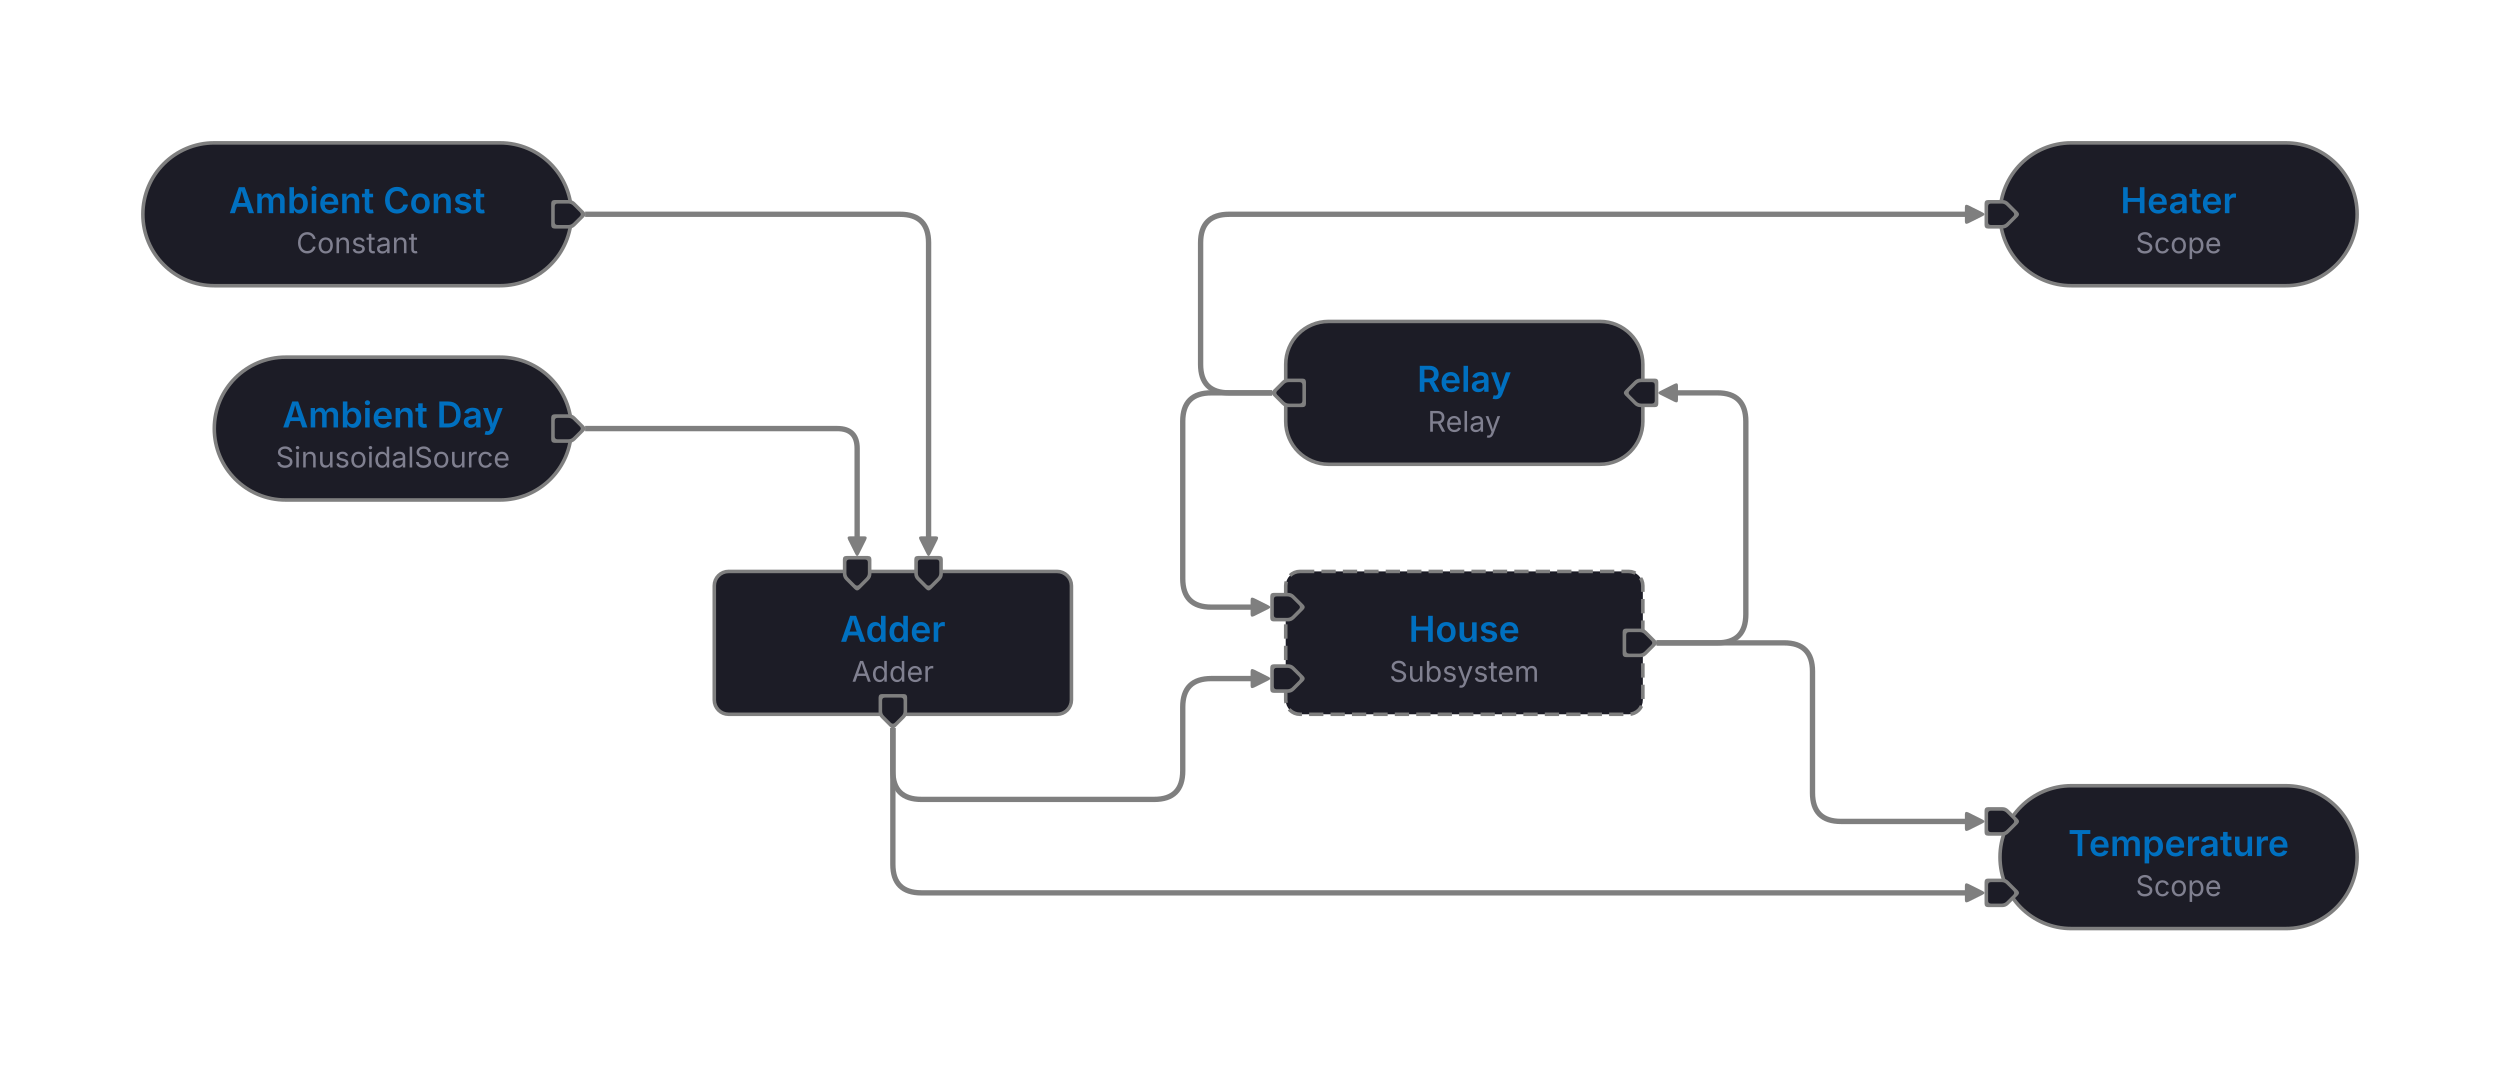
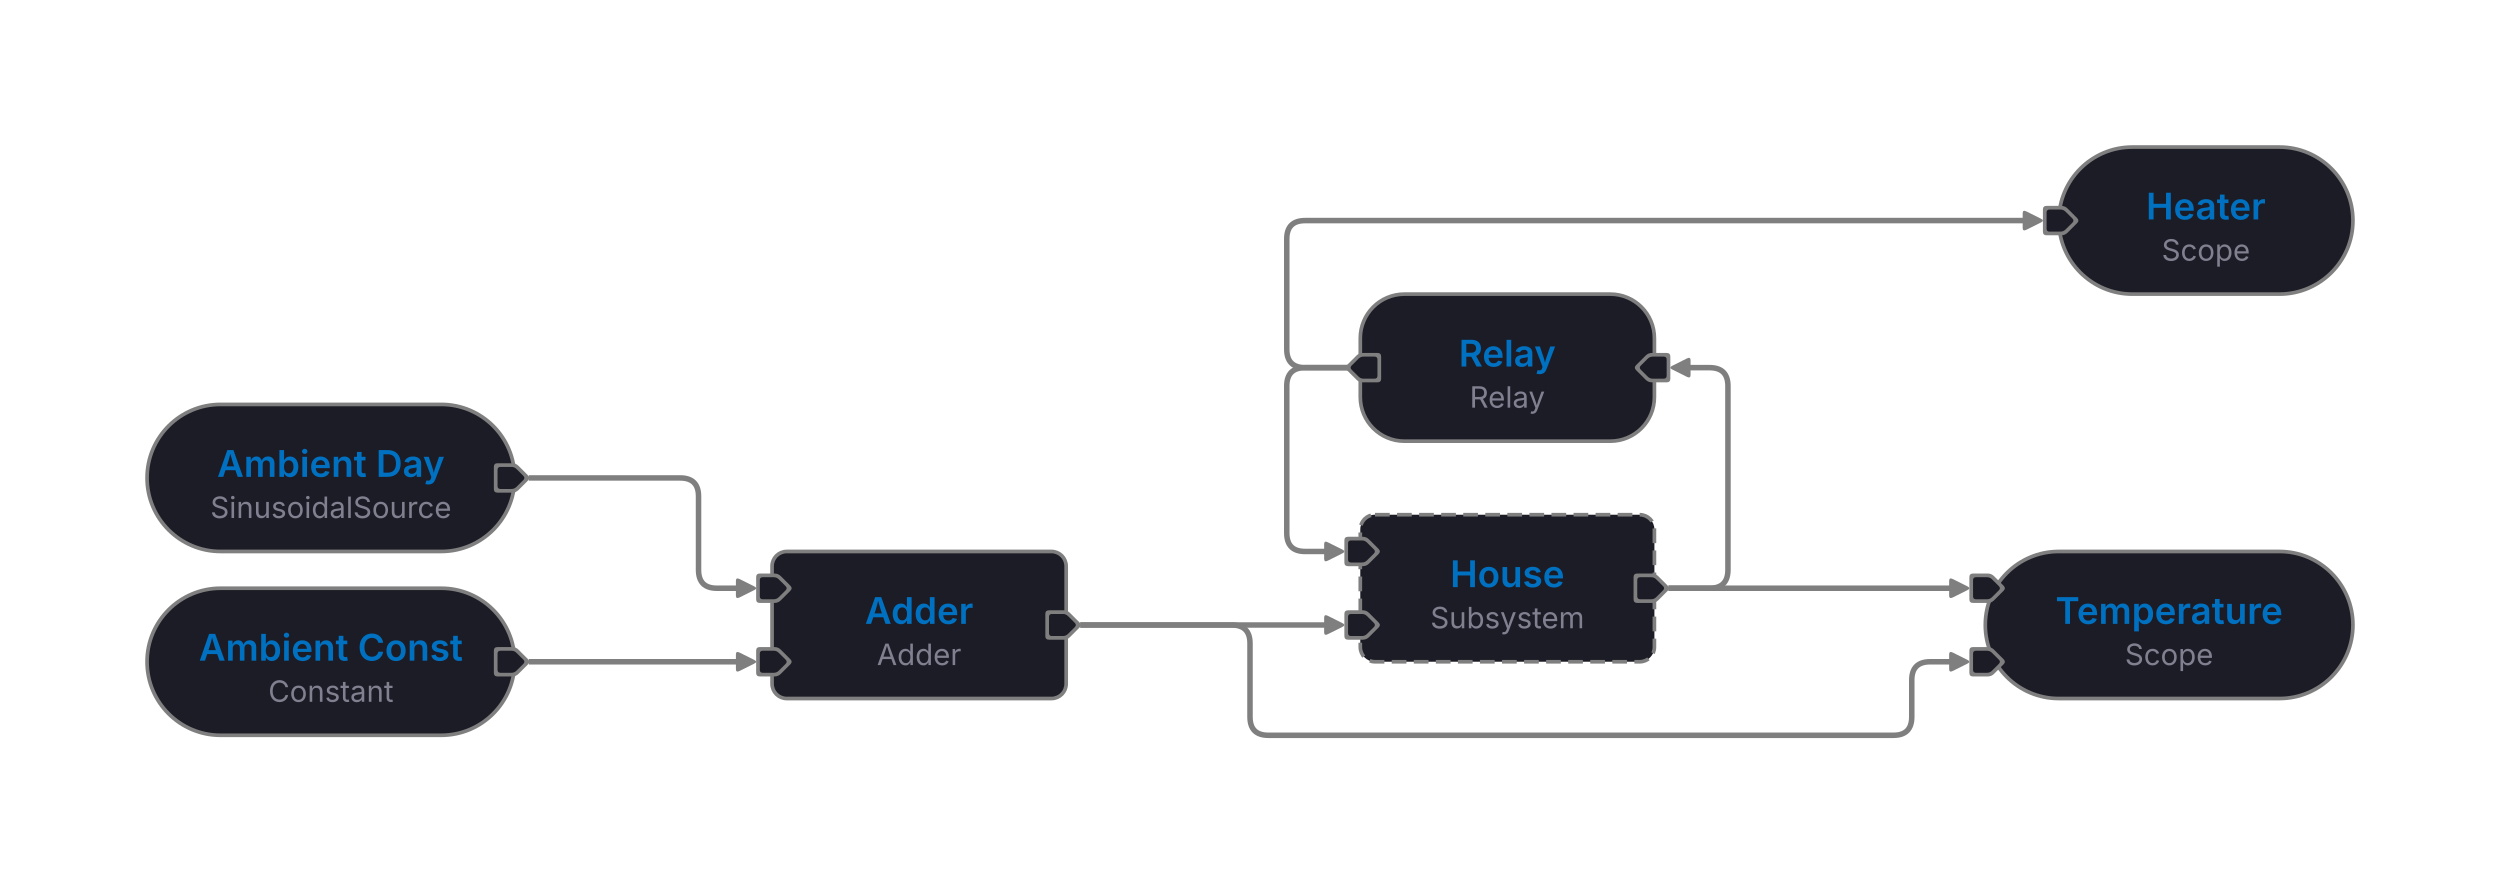
- <svg xmlns="http://www.w3.org/2000/svg" width="700" height="300" viewBox="300 80 700 300">
+ <svg xmlns="http://www.w3.org/2000/svg" width="680" height="240" viewBox="300 100 680 240">
  <g class="edges">
    <g class="edge">
-       <path d="M656.167 190L651.167 190L 639.167,190Q 631.167,190 631.167,198L 631.167,242Q 631.167,250 639.167,250L651.167 250" fill="none" stroke="#7F7F7F" stroke-width="1.5" />
-       <g transform="translate(651.1667, 250) rotate(0) translate(5, 0)">
+       <path d="M 666.167 200 L 668.083 200 Q 670 200 668.083 200 L 655 200 Q 650 200 650 205 L 650 245 Q 650 250 655 250 L 661.167 250" fill="none" stroke="#7F7F7F" stroke-width="1.5" />
+       <g transform="translate(661.1667, 250) rotate(0.00004697754) translate(5, 0)">
        <path d="M -5 -2.5 L -1 -0.5 Q 0 0 -1 0.5 L -5 2.5 Q -6 3 -6 2 L -6 -2 Q -6 -3 -5 -2.5 Z" fill="#7F7F7F" />
      </g>
    </g>
    <g class="edge">
-       <path d="M763.833 260L768.833 260L 780.833,260Q 788.833,260 788.833,252L 788.833,198Q 788.833,190 780.833,190L768.833 190" fill="none" stroke="#7F7F7F" stroke-width="1.5" />
-       <g transform="translate(768.8333, 190) rotate(180) translate(5, 0)">
+       <path d="M 753.833 260 L 756.917 260 Q 760 260 763.083 260 L 765 260 Q 770 260 770 255 L 770 205 Q 770 200 765 200 L 758.833 200" fill="none" stroke="#7F7F7F" stroke-width="1.5" />
+       <g transform="translate(758.8335, 200) rotate(179.9999) translate(5, 0)">
        <path d="M -5 -2.5 L -1 -0.5 Q 0 0 -1 0.5 L -5 2.5 Q -6 3 -6 2 L -6 -2 Q -6 -3 -5 -2.5 Z" fill="#7F7F7F" />
      </g>
    </g>
    <g class="edge">
-       <path d="M763.833 260L783.833 260L 799.5,260Q 807.5,260 807.5,268L 807.5,302Q 807.5,310 815.5,310L831.167 310L851.167 310" fill="none" stroke="#7F7F7F" stroke-width="1.5" />
-       <g transform="translate(851.1667, 310) rotate(0) translate(5, 0)">
+       <path d="M 753.833 260 L 756.917 260 Q 760 260 763.083 260 L 815 260 Q 820 260 825 260 L 831.167 260" fill="none" stroke="#7F7F7F" stroke-width="1.5" />
+       <g transform="translate(831.1667, 260) rotate(0.0001909033) translate(5, 0)">
        <path d="M -5 -2.5 L -1 -0.5 Q 0 0 -1 0.5 L -5 2.5 Q -6 3 -6 2 L -6 -2 Q -6 -3 -5 -2.5 Z" fill="#7F7F7F" />
      </g>
    </g>
    <g class="edge">
-       <path d="M463.833 140L483.833 140L 552,140Q 560,140 560,148L560 211.167L560 231.167" fill="none" stroke="#7F7F7F" stroke-width="1.5" />
-       <g transform="translate(560, 231.1667) rotate(90) translate(5, 0)">
+       <path d="M 443.833 280 L 446.917 280 Q 450 280 453.083 280 L 485 280 Q 490 280 495 280 L 501.167 280" fill="none" stroke="#7F7F7F" stroke-width="1.5" />
+       <g transform="translate(501.1667, 280.0001) rotate(0.0003474953) translate(5, 0)">
        <path d="M -5 -2.5 L -1 -0.5 Q 0 0 -1 0.5 L -5 2.5 Q -6 3 -6 2 L -6 -2 Q -6 -3 -5 -2.5 Z" fill="#7F7F7F" />
      </g>
    </g>
    <g class="edge">
-       <path d="M463.833 200L483.833 200L 534.417,200Q 540,200 540,205.583L540 211.167L540 231.167" fill="none" stroke="#7F7F7F" stroke-width="1.5" />
-       <g transform="translate(540, 231.1667) rotate(90) translate(5, 0)">
+       <path d="M 443.833 230 L 446.917 230 Q 450 230 453.083 230 L 485 230 Q 490 230 490 235 L 490 255 Q 490 260 495 260 L 501.167 260" fill="none" stroke="#7F7F7F" stroke-width="1.5" />
+       <g transform="translate(501.1667, 260) rotate(0.0001909036) translate(5, 0)">
        <path d="M -5 -2.5 L -1 -0.5 Q 0 0 -1 0.5 L -5 2.5 Q -6 3 -6 2 L -6 -2 Q -6 -3 -5 -2.5 Z" fill="#7F7F7F" />
      </g>
    </g>
    <g class="edge">
-       <path d="M550 283.833L 550,295.833Q 550,303.833 558,303.833L 623.167,303.833Q 631.167,303.833 631.167,295.833L 631.167,278Q 631.167,270 639.167,270L651.167 270" fill="none" stroke="#7F7F7F" stroke-width="1.5" />
-       <g transform="translate(651.1667, 270) rotate(0) translate(5, 0)">
+       <path d="M 593.833 270 L 596.917 270 Q 600 270 603.083 270 L 645 270 Q 650 270 655 270 L 661.167 270" fill="none" stroke="#7F7F7F" stroke-width="1.5" />
+       <g transform="translate(661.1667, 270.0001) rotate(0.0003474956) translate(5, 0)">
        <path d="M -5 -2.5 L -1 -0.5 Q 0 0 -1 0.5 L -5 2.5 Q -6 3 -6 2 L -6 -2 Q -6 -3 -5 -2.5 Z" fill="#7F7F7F" />
      </g>
    </g>
    <g class="edge">
-       <path d="M550 283.833L550 303.833L 550,322Q 550,330 558,330L831.167 330L851.167 330" fill="none" stroke="#7F7F7F" stroke-width="1.5" />
-       <g transform="translate(851.1667, 330) rotate(0) translate(5, 0)">
+       <path d="M 593.833 270 L 596.917 270 Q 600 270 603.083 270 L 635 270 Q 640 270 640 275 L 640 295 Q 640 300 645 300 L 815 300 Q 820 300 820 295 L 820 285 Q 820 280 825 280 L 831.167 280" fill="none" stroke="#7F7F7F" stroke-width="1.5" />
+       <g transform="translate(831.1667, 280.0001) rotate(0.0003474947) translate(5, 0)">
        <path d="M -5 -2.5 L -1 -0.5 Q 0 0 -1 0.5 L -5 2.5 Q -6 3 -6 2 L -6 -2 Q -6 -3 -5 -2.5 Z" fill="#7F7F7F" />
      </g>
    </g>
    <g class="edge">
-       <path d="M656.167 190L 644.167,190Q 636.167,190 636.167,182L 636.167,148Q 636.167,140 644.167,140L831.167 140L851.167 140" fill="none" stroke="#7F7F7F" stroke-width="1.5" />
-       <g transform="translate(851.1667, 140) rotate(0) translate(5, 0)">
+       <path d="M 666.167 200 L 668.083 200 Q 670 200 668.083 200 L 655 200 Q 650 200 650 195 L 650 165 Q 650 160 655 160 L 835 160 Q 840 160 845 160 L 851.167 160" fill="none" stroke="#7F7F7F" stroke-width="1.5" />
+       <g transform="translate(851.1667, 160) rotate(0.0001252731) translate(5, 0)">
        <path d="M -5 -2.5 L -1 -0.5 Q 0 0 -1 0.5 L -5 2.5 Q -6 3 -6 2 L -6 -2 Q -6 -3 -5 -2.5 Z" fill="#7F7F7F" />
      </g>
    </g>
  </g>
  <g class="nodes">
    <g class="node" data-id="07cc8b10-cb17-4c88-8e35-0c2482ed003b">
-       <rect x="660" y="170" width="100" height="40" rx="12" fill="#1c1c26" />
-       <rect x="660" y="170" width="100" height="40" rx="12" fill="none" stroke="#7F7F7F" stroke-width="1" />
-       <text x="710" y="186" text-anchor="middle" dominant-baseline="middle" fill="#0070C0" font-size="10" font-weight="600" font-family="system-ui, -apple-system, sans-serif">Relay</text>
-       <text x="710" y="198" text-anchor="middle" dominant-baseline="middle" fill="#808090" font-size="8" font-family="system-ui, -apple-system, sans-serif">Relay</text>
-       <g transform="translate(754.33, 186.00)">
+       <rect x="670" y="180" width="80" height="40" rx="12" fill="#1c1c26" />
+       <rect x="670" y="180" width="80" height="40" rx="12" fill="none" stroke="#7F7F7F" stroke-width="1" />
+       <text x="710" y="196" text-anchor="middle" dominant-baseline="middle" fill="#0070C0" font-size="10" font-weight="600" font-family="system-ui, -apple-system, sans-serif">Relay</text>
+       <text x="710" y="208" text-anchor="middle" dominant-baseline="middle" fill="#808090" font-size="8" font-family="system-ui, -apple-system, sans-serif">Relay</text>
+       <g transform="translate(744.33, 196.00)">
        <path d="M 5.00 0.00 L 9.00 0.00 Q 10.00 0.00 10.00 1.00 L 10.00 7.00 Q 10.00 8.00 9.00 8.00 L 5.00 8.00 Q 4.00 8.00 3.29 7.29 L 0.71 4.71 Q 0.00 4.00 0.71 3.29 L 3.29 0.71 Q 4.00 0.00 5.00 0.00 Z" fill="#7F7F7F" />
        <path d="M 4.21 0.00 L 7.20 0.00 Q 8.00 0.00 8.00 0.80 L 8.00 5.20 Q 8.00 6.00 7.20 6.00 L 4.21 6.00 Q 3.41 6.00 2.85 5.43 L 0.98 3.57 Q 0.41 3.00 0.98 2.43 L 2.85 0.57 Q 3.41 0.00 4.21 0.00 Z" fill="#1c1c26" transform="translate(1, 1)" />
      </g>
-       <g transform="translate(655.67, 186.00)">
+       <g transform="translate(665.67, 196.00)">
        <path d="M 5.00 0.00 L 9.00 0.00 Q 10.00 0.00 10.00 1.00 L 10.00 7.00 Q 10.00 8.00 9.00 8.00 L 5.00 8.00 Q 4.00 8.00 3.29 7.29 L 0.71 4.71 Q 0.00 4.00 0.71 3.29 L 3.29 0.71 Q 4.00 0.00 5.00 0.00 Z" fill="#7F7F7F" />
        <path d="M 4.21 0.00 L 7.20 0.00 Q 8.00 0.00 8.00 0.80 L 8.00 5.20 Q 8.00 6.00 7.20 6.00 L 4.21 6.00 Q 3.41 6.00 2.85 5.43 L 0.98 3.57 Q 0.41 3.00 0.98 2.43 L 2.85 0.57 Q 3.41 0.00 4.21 0.00 Z" fill="#1c1c26" transform="translate(1, 1)" />
      </g>
    </g>
    <g class="node" data-id="62d00cb6-4196-4a37-b9da-ab858bc7ba2d">
-       <rect x="340" y="120" width="120" height="40" rx="20" fill="#1c1c26" />
-       <rect x="340" y="120" width="120" height="40" rx="20" fill="none" stroke="#7F7F7F" stroke-width="1" />
-       <text x="400" y="136" text-anchor="middle" dominant-baseline="middle" fill="#0070C0" font-size="10" font-weight="600" font-family="system-ui, -apple-system, sans-serif">Ambient Const</text>
-       <text x="400" y="148" text-anchor="middle" dominant-baseline="middle" fill="#808090" font-size="8" font-family="system-ui, -apple-system, sans-serif">Constant</text>
-       <g transform="translate(454.33, 136.00)">
+       <rect x="340" y="260" width="100" height="40" rx="20" fill="#1c1c26" />
+       <rect x="340" y="260" width="100" height="40" rx="20" fill="none" stroke="#7F7F7F" stroke-width="1" />
+       <text x="390" y="276" text-anchor="middle" dominant-baseline="middle" fill="#0070C0" font-size="10" font-weight="600" font-family="system-ui, -apple-system, sans-serif">Ambient Const</text>
+       <text x="390" y="288" text-anchor="middle" dominant-baseline="middle" fill="#808090" font-size="8" font-family="system-ui, -apple-system, sans-serif">Constant</text>
+       <g transform="translate(434.33, 276.00)">
        <path d="M 1.00 0.00 L 5.00 0.00 Q 6.00 0.00 6.71 0.71 L 9.29 3.29 Q 10.00 4.00 9.29 4.71 L 6.71 7.29 Q 6.00 8.00 5.00 8.00 L 1.00 8.00 Q 0.00 8.00 0.00 7.00 L 0.00 1.00 Q 0.00 0.00 1.00 0.00 Z" fill="#7F7F7F" />
        <path d="M 0.80 0.00 L 3.79 0.00 Q 4.59 0.00 5.15 0.57 L 7.02 2.43 Q 7.59 3.00 7.02 3.57 L 5.15 5.43 Q 4.59 6.00 3.79 6.00 L 0.80 6.00 Q 0.00 6.00 0.00 5.20 L 0.00 0.80 Q 0.00 0.00 0.80 0.00 Z" fill="#1c1c26" transform="translate(1, 1)" />
      </g>
    </g>
    <g class="node" data-id="e9ec04e8-6f0b-4a0a-96ef-b0fcb78fba8b">
-       <rect x="360" y="180" width="100" height="40" rx="20" fill="#1c1c26" />
-       <rect x="360" y="180" width="100" height="40" rx="20" fill="none" stroke="#7F7F7F" stroke-width="1" />
-       <text x="410" y="196" text-anchor="middle" dominant-baseline="middle" fill="#0070C0" font-size="10" font-weight="600" font-family="system-ui, -apple-system, sans-serif">Ambient Day</text>
-       <text x="410" y="208" text-anchor="middle" dominant-baseline="middle" fill="#808090" font-size="8" font-family="system-ui, -apple-system, sans-serif">SinusoidalSource</text>
-       <g transform="translate(454.33, 196.00)">
+       <rect x="340" y="210" width="100" height="40" rx="20" fill="#1c1c26" />
+       <rect x="340" y="210" width="100" height="40" rx="20" fill="none" stroke="#7F7F7F" stroke-width="1" />
+       <text x="390" y="226" text-anchor="middle" dominant-baseline="middle" fill="#0070C0" font-size="10" font-weight="600" font-family="system-ui, -apple-system, sans-serif">Ambient Day</text>
+       <text x="390" y="238" text-anchor="middle" dominant-baseline="middle" fill="#808090" font-size="8" font-family="system-ui, -apple-system, sans-serif">SinusoidalSource</text>
+       <g transform="translate(434.33, 226.00)">
        <path d="M 1.00 0.00 L 5.00 0.00 Q 6.00 0.00 6.71 0.71 L 9.29 3.29 Q 10.00 4.00 9.29 4.71 L 6.71 7.29 Q 6.00 8.00 5.00 8.00 L 1.00 8.00 Q 0.00 8.00 0.00 7.00 L 0.00 1.00 Q 0.00 0.00 1.00 0.00 Z" fill="#7F7F7F" />
        <path d="M 0.80 0.00 L 3.79 0.00 Q 4.59 0.00 5.15 0.57 L 7.02 2.43 Q 7.59 3.00 7.02 3.57 L 5.15 5.43 Q 4.59 6.00 3.79 6.00 L 0.80 6.00 Q 0.00 6.00 0.00 5.20 L 0.00 0.80 Q 0.00 0.00 0.80 0.00 Z" fill="#1c1c26" transform="translate(1, 1)" />
      </g>
    </g>
    <g class="node" data-id="2eaf0529-6a47-4a10-b162-d94d188c97d6">
-       <rect x="500" y="240" width="100" height="40" rx="4" fill="#1c1c26" />
-       <rect x="500" y="240" width="100" height="40" rx="4" fill="none" stroke="#7F7F7F" stroke-width="1" />
-       <text x="550" y="256" text-anchor="middle" dominant-baseline="middle" fill="#0070C0" font-size="10" font-weight="600" font-family="system-ui, -apple-system, sans-serif">Adder</text>
-       <text x="550" y="268" text-anchor="middle" dominant-baseline="middle" fill="#808090" font-size="8" font-family="system-ui, -apple-system, sans-serif">Adder</text>
-       <g transform="translate(536.00, 235.67)">
-         <path d="M 1.00 0.00 L 7.00 0.00 Q 8.00 0.00 8.00 1.00 L 8.00 5.00 Q 8.00 6.00 7.29 6.71 L 4.71 9.29 Q 4.00 10.00 3.29 9.29 L 0.71 6.71 Q 0.00 6.00 0.00 5.00 L 0.00 1.00 Q 0.00 0.00 1.00 0.00 Z" fill="#7F7F7F" />
-         <path d="M 0.80 0.00 L 5.20 0.00 Q 6.00 0.00 6.00 0.80 L 6.00 3.79 Q 6.00 4.59 5.43 5.15 L 3.57 7.02 Q 3.00 7.59 2.43 7.02 L 0.57 5.15 Q 0.00 4.59 0.00 3.79 L 0.00 0.80 Q 0.00 0.00 0.80 0.00 Z" fill="#1c1c26" transform="translate(1, 1)" />
+       <rect x="510" y="250" width="80" height="40" rx="4" fill="#1c1c26" />
+       <rect x="510" y="250" width="80" height="40" rx="4" fill="none" stroke="#7F7F7F" stroke-width="1" />
+       <text x="550" y="266" text-anchor="middle" dominant-baseline="middle" fill="#0070C0" font-size="10" font-weight="600" font-family="system-ui, -apple-system, sans-serif">Adder</text>
+       <text x="550" y="278" text-anchor="middle" dominant-baseline="middle" fill="#808090" font-size="8" font-family="system-ui, -apple-system, sans-serif">Adder</text>
+       <g transform="translate(505.67, 256.00)">
+         <path d="M 1.00 0.00 L 5.00 0.00 Q 6.00 0.00 6.71 0.71 L 9.29 3.29 Q 10.00 4.00 9.29 4.71 L 6.71 7.29 Q 6.00 8.00 5.00 8.00 L 1.00 8.00 Q 0.00 8.00 0.00 7.00 L 0.00 1.00 Q 0.00 0.00 1.00 0.00 Z" fill="#7F7F7F" />
+         <path d="M 0.80 0.00 L 3.79 0.00 Q 4.59 0.00 5.15 0.57 L 7.02 2.43 Q 7.59 3.00 7.02 3.57 L 5.15 5.43 Q 4.59 6.00 3.79 6.00 L 0.80 6.00 Q 0.00 6.00 0.00 5.20 L 0.00 0.80 Q 0.00 0.00 0.80 0.00 Z" fill="#1c1c26" transform="translate(1, 1)" />
      </g>
-       <g transform="translate(556.00, 235.67)">
-         <path d="M 1.00 0.00 L 7.00 0.00 Q 8.00 0.00 8.00 1.00 L 8.00 5.00 Q 8.00 6.00 7.29 6.71 L 4.71 9.29 Q 4.00 10.00 3.29 9.29 L 0.71 6.71 Q 0.00 6.00 0.00 5.00 L 0.00 1.00 Q 0.00 0.00 1.00 0.00 Z" fill="#7F7F7F" />
-         <path d="M 0.80 0.00 L 5.20 0.00 Q 6.00 0.00 6.00 0.80 L 6.00 3.79 Q 6.00 4.59 5.43 5.15 L 3.57 7.02 Q 3.00 7.59 2.43 7.02 L 0.57 5.15 Q 0.00 4.59 0.00 3.79 L 0.00 0.80 Q 0.00 0.00 0.80 0.00 Z" fill="#1c1c26" transform="translate(1, 1)" />
+       <g transform="translate(505.67, 276.00)">
+         <path d="M 1.00 0.00 L 5.00 0.00 Q 6.00 0.00 6.71 0.71 L 9.29 3.29 Q 10.00 4.00 9.29 4.71 L 6.71 7.29 Q 6.00 8.00 5.00 8.00 L 1.00 8.00 Q 0.00 8.00 0.00 7.00 L 0.00 1.00 Q 0.00 0.00 1.00 0.00 Z" fill="#7F7F7F" />
+         <path d="M 0.80 0.00 L 3.79 0.00 Q 4.59 0.00 5.15 0.57 L 7.02 2.43 Q 7.59 3.00 7.02 3.57 L 5.15 5.43 Q 4.59 6.00 3.79 6.00 L 0.80 6.00 Q 0.00 6.00 0.00 5.20 L 0.00 0.80 Q 0.00 0.00 0.80 0.00 Z" fill="#1c1c26" transform="translate(1, 1)" />
      </g>
-       <g transform="translate(546.00, 274.33)">
-         <path d="M 1.00 0.00 L 7.00 0.00 Q 8.00 0.00 8.00 1.00 L 8.00 5.00 Q 8.00 6.00 7.29 6.71 L 4.71 9.29 Q 4.00 10.00 3.29 9.29 L 0.71 6.71 Q 0.00 6.00 0.00 5.00 L 0.00 1.00 Q 0.00 0.00 1.00 0.00 Z" fill="#7F7F7F" />
-         <path d="M 0.80 0.00 L 5.20 0.00 Q 6.00 0.00 6.00 0.80 L 6.00 3.79 Q 6.00 4.59 5.43 5.15 L 3.57 7.02 Q 3.00 7.59 2.43 7.02 L 0.57 5.15 Q 0.00 4.59 0.00 3.79 L 0.00 0.80 Q 0.00 0.00 0.80 0.00 Z" fill="#1c1c26" transform="translate(1, 1)" />
+       <g transform="translate(584.33, 266.00)">
+         <path d="M 1.00 0.00 L 5.00 0.00 Q 6.00 0.00 6.71 0.71 L 9.29 3.29 Q 10.00 4.00 9.29 4.71 L 6.71 7.29 Q 6.00 8.00 5.00 8.00 L 1.00 8.00 Q 0.00 8.00 0.00 7.00 L 0.00 1.00 Q 0.00 0.00 1.00 0.00 Z" fill="#7F7F7F" />
+         <path d="M 0.80 0.00 L 3.79 0.00 Q 4.59 0.00 5.15 0.57 L 7.02 2.43 Q 7.59 3.00 7.02 3.57 L 5.15 5.43 Q 4.59 6.00 3.79 6.00 L 0.80 6.00 Q 0.00 6.00 0.00 5.20 L 0.00 0.80 Q 0.00 0.00 0.80 0.00 Z" fill="#1c1c26" transform="translate(1, 1)" />
      </g>
    </g>
    <g class="node" data-id="00cd6eb8-c4f5-4014-85de-2db88eb99f20">
-       <rect x="660" y="240" width="100" height="40" rx="4" fill="#1c1c26" />
-       <rect x="660" y="240" width="100" height="40" rx="4" fill="none" stroke="#7F7F7F" stroke-width="1" stroke-dasharray="4 2" />
+       <rect x="670" y="240" width="80" height="40" rx="4" fill="#1c1c26" />
+       <rect x="670" y="240" width="80" height="40" rx="4" fill="none" stroke="#7F7F7F" stroke-width="1" stroke-dasharray="4 2" />
      <text x="710" y="256" text-anchor="middle" dominant-baseline="middle" fill="#0070C0" font-size="10" font-weight="600" font-family="system-ui, -apple-system, sans-serif">House</text>
      <text x="710" y="268" text-anchor="middle" dominant-baseline="middle" fill="#808090" font-size="8" font-family="system-ui, -apple-system, sans-serif">Subsystem</text>
-       <g transform="translate(655.67, 246.00)">
+       <g transform="translate(665.67, 246.00)">
        <path d="M 1.00 0.00 L 5.00 0.00 Q 6.00 0.00 6.71 0.71 L 9.29 3.29 Q 10.00 4.00 9.29 4.71 L 6.71 7.29 Q 6.00 8.00 5.00 8.00 L 1.00 8.00 Q 0.00 8.00 0.00 7.00 L 0.00 1.00 Q 0.00 0.00 1.00 0.00 Z" fill="#7F7F7F" />
        <path d="M 0.80 0.00 L 3.79 0.00 Q 4.59 0.00 5.15 0.57 L 7.02 2.43 Q 7.59 3.00 7.02 3.57 L 5.15 5.43 Q 4.59 6.00 3.79 6.00 L 0.80 6.00 Q 0.00 6.00 0.00 5.20 L 0.00 0.80 Q 0.00 0.00 0.80 0.00 Z" fill="#1c1c26" transform="translate(1, 1)" />
      </g>
-       <g transform="translate(655.67, 266.00)">
+       <g transform="translate(665.67, 266.00)">
        <path d="M 1.00 0.00 L 5.00 0.00 Q 6.00 0.00 6.71 0.71 L 9.29 3.29 Q 10.00 4.00 9.29 4.71 L 6.71 7.29 Q 6.00 8.00 5.00 8.00 L 1.00 8.00 Q 0.00 8.00 0.00 7.00 L 0.00 1.00 Q 0.00 0.00 1.00 0.00 Z" fill="#7F7F7F" />
        <path d="M 0.80 0.00 L 3.79 0.00 Q 4.59 0.00 5.15 0.57 L 7.02 2.43 Q 7.59 3.00 7.02 3.57 L 5.15 5.43 Q 4.59 6.00 3.79 6.00 L 0.80 6.00 Q 0.00 6.00 0.00 5.20 L 0.00 0.80 Q 0.00 0.00 0.80 0.00 Z" fill="#1c1c26" transform="translate(1, 1)" />
      </g>
-       <g transform="translate(754.33, 256.00)">
+       <g transform="translate(744.33, 256.00)">
        <path d="M 1.00 0.00 L 5.00 0.00 Q 6.00 0.00 6.71 0.71 L 9.29 3.29 Q 10.00 4.00 9.29 4.71 L 6.71 7.29 Q 6.00 8.00 5.00 8.00 L 1.00 8.00 Q 0.00 8.00 0.00 7.00 L 0.00 1.00 Q 0.00 0.00 1.00 0.00 Z" fill="#7F7F7F" />
        <path d="M 0.80 0.00 L 3.79 0.00 Q 4.59 0.00 5.15 0.57 L 7.02 2.43 Q 7.59 3.00 7.02 3.57 L 5.15 5.43 Q 4.59 6.00 3.79 6.00 L 0.80 6.00 Q 0.00 6.00 0.00 5.20 L 0.00 0.80 Q 0.00 0.00 0.80 0.00 Z" fill="#1c1c26" transform="translate(1, 1)" />
      </g>
    </g>
    <g class="node" data-id="2d7f37e8-5b75-4d5e-bf82-812e3b2a0c2f">
-       <rect x="860" y="300" width="100" height="40" rx="20" fill="#1c1c26" />
-       <rect x="860" y="300" width="100" height="40" rx="20" fill="none" stroke="#7F7F7F" stroke-width="1" />
-       <text x="910" y="316" text-anchor="middle" dominant-baseline="middle" fill="#0070C0" font-size="10" font-weight="600" font-family="system-ui, -apple-system, sans-serif">Temperature</text>
-       <text x="910" y="328" text-anchor="middle" dominant-baseline="middle" fill="#808090" font-size="8" font-family="system-ui, -apple-system, sans-serif">Scope</text>
-       <g transform="translate(855.67, 306.00)">
+       <rect x="840" y="250" width="100" height="40" rx="20" fill="#1c1c26" />
+       <rect x="840" y="250" width="100" height="40" rx="20" fill="none" stroke="#7F7F7F" stroke-width="1" />
+       <text x="890" y="266" text-anchor="middle" dominant-baseline="middle" fill="#0070C0" font-size="10" font-weight="600" font-family="system-ui, -apple-system, sans-serif">Temperature</text>
+       <text x="890" y="278" text-anchor="middle" dominant-baseline="middle" fill="#808090" font-size="8" font-family="system-ui, -apple-system, sans-serif">Scope</text>
+       <g transform="translate(835.67, 256.00)">
        <path d="M 1.00 0.00 L 5.00 0.00 Q 6.00 0.00 6.71 0.71 L 9.29 3.29 Q 10.00 4.00 9.29 4.71 L 6.71 7.29 Q 6.00 8.00 5.00 8.00 L 1.00 8.00 Q 0.00 8.00 0.00 7.00 L 0.00 1.00 Q 0.00 0.00 1.00 0.00 Z" fill="#7F7F7F" />
        <path d="M 0.80 0.00 L 3.79 0.00 Q 4.59 0.00 5.15 0.57 L 7.02 2.43 Q 7.59 3.00 7.02 3.57 L 5.15 5.43 Q 4.59 6.00 3.79 6.00 L 0.80 6.00 Q 0.00 6.00 0.00 5.20 L 0.00 0.80 Q 0.00 0.00 0.80 0.00 Z" fill="#1c1c26" transform="translate(1, 1)" />
      </g>
-       <g transform="translate(855.67, 326.00)">
+       <g transform="translate(835.67, 276.00)">
        <path d="M 1.00 0.00 L 5.00 0.00 Q 6.00 0.00 6.71 0.71 L 9.29 3.29 Q 10.00 4.00 9.29 4.71 L 6.71 7.29 Q 6.00 8.00 5.00 8.00 L 1.00 8.00 Q 0.00 8.00 0.00 7.00 L 0.00 1.00 Q 0.00 0.00 1.00 0.00 Z" fill="#7F7F7F" />
        <path d="M 0.80 0.00 L 3.79 0.00 Q 4.59 0.00 5.15 0.57 L 7.02 2.43 Q 7.59 3.00 7.02 3.57 L 5.15 5.43 Q 4.59 6.00 3.79 6.00 L 0.80 6.00 Q 0.00 6.00 0.00 5.20 L 0.00 0.80 Q 0.00 0.00 0.80 0.00 Z" fill="#1c1c26" transform="translate(1, 1)" />
      </g>
    </g>
    <g class="node" data-id="5ad0e497-1837-42b7-ab94-bafb9aad06b9">
-       <rect x="860" y="120" width="100" height="40" rx="20" fill="#1c1c26" />
-       <rect x="860" y="120" width="100" height="40" rx="20" fill="none" stroke="#7F7F7F" stroke-width="1" />
-       <text x="910" y="136" text-anchor="middle" dominant-baseline="middle" fill="#0070C0" font-size="10" font-weight="600" font-family="system-ui, -apple-system, sans-serif">Heater</text>
-       <text x="910" y="148" text-anchor="middle" dominant-baseline="middle" fill="#808090" font-size="8" font-family="system-ui, -apple-system, sans-serif">Scope</text>
-       <g transform="translate(855.67, 136.00)">
+       <rect x="860" y="140" width="80" height="40" rx="20" fill="#1c1c26" />
+       <rect x="860" y="140" width="80" height="40" rx="20" fill="none" stroke="#7F7F7F" stroke-width="1" />
+       <text x="900" y="156" text-anchor="middle" dominant-baseline="middle" fill="#0070C0" font-size="10" font-weight="600" font-family="system-ui, -apple-system, sans-serif">Heater</text>
+       <text x="900" y="168" text-anchor="middle" dominant-baseline="middle" fill="#808090" font-size="8" font-family="system-ui, -apple-system, sans-serif">Scope</text>
+       <g transform="translate(855.67, 156.00)">
        <path d="M 1.00 0.00 L 5.00 0.00 Q 6.00 0.00 6.71 0.71 L 9.29 3.29 Q 10.00 4.00 9.29 4.71 L 6.71 7.29 Q 6.00 8.00 5.00 8.00 L 1.00 8.00 Q 0.00 8.00 0.00 7.00 L 0.00 1.00 Q 0.00 0.00 1.00 0.00 Z" fill="#7F7F7F" />
        <path d="M 0.80 0.00 L 3.79 0.00 Q 4.59 0.00 5.15 0.57 L 7.02 2.43 Q 7.59 3.00 7.02 3.57 L 5.15 5.43 Q 4.59 6.00 3.79 6.00 L 0.80 6.00 Q 0.00 6.00 0.00 5.20 L 0.00 0.80 Q 0.00 0.00 0.80 0.00 Z" fill="#1c1c26" transform="translate(1, 1)" />
      </g>
    </g>
  </g>
</svg>
